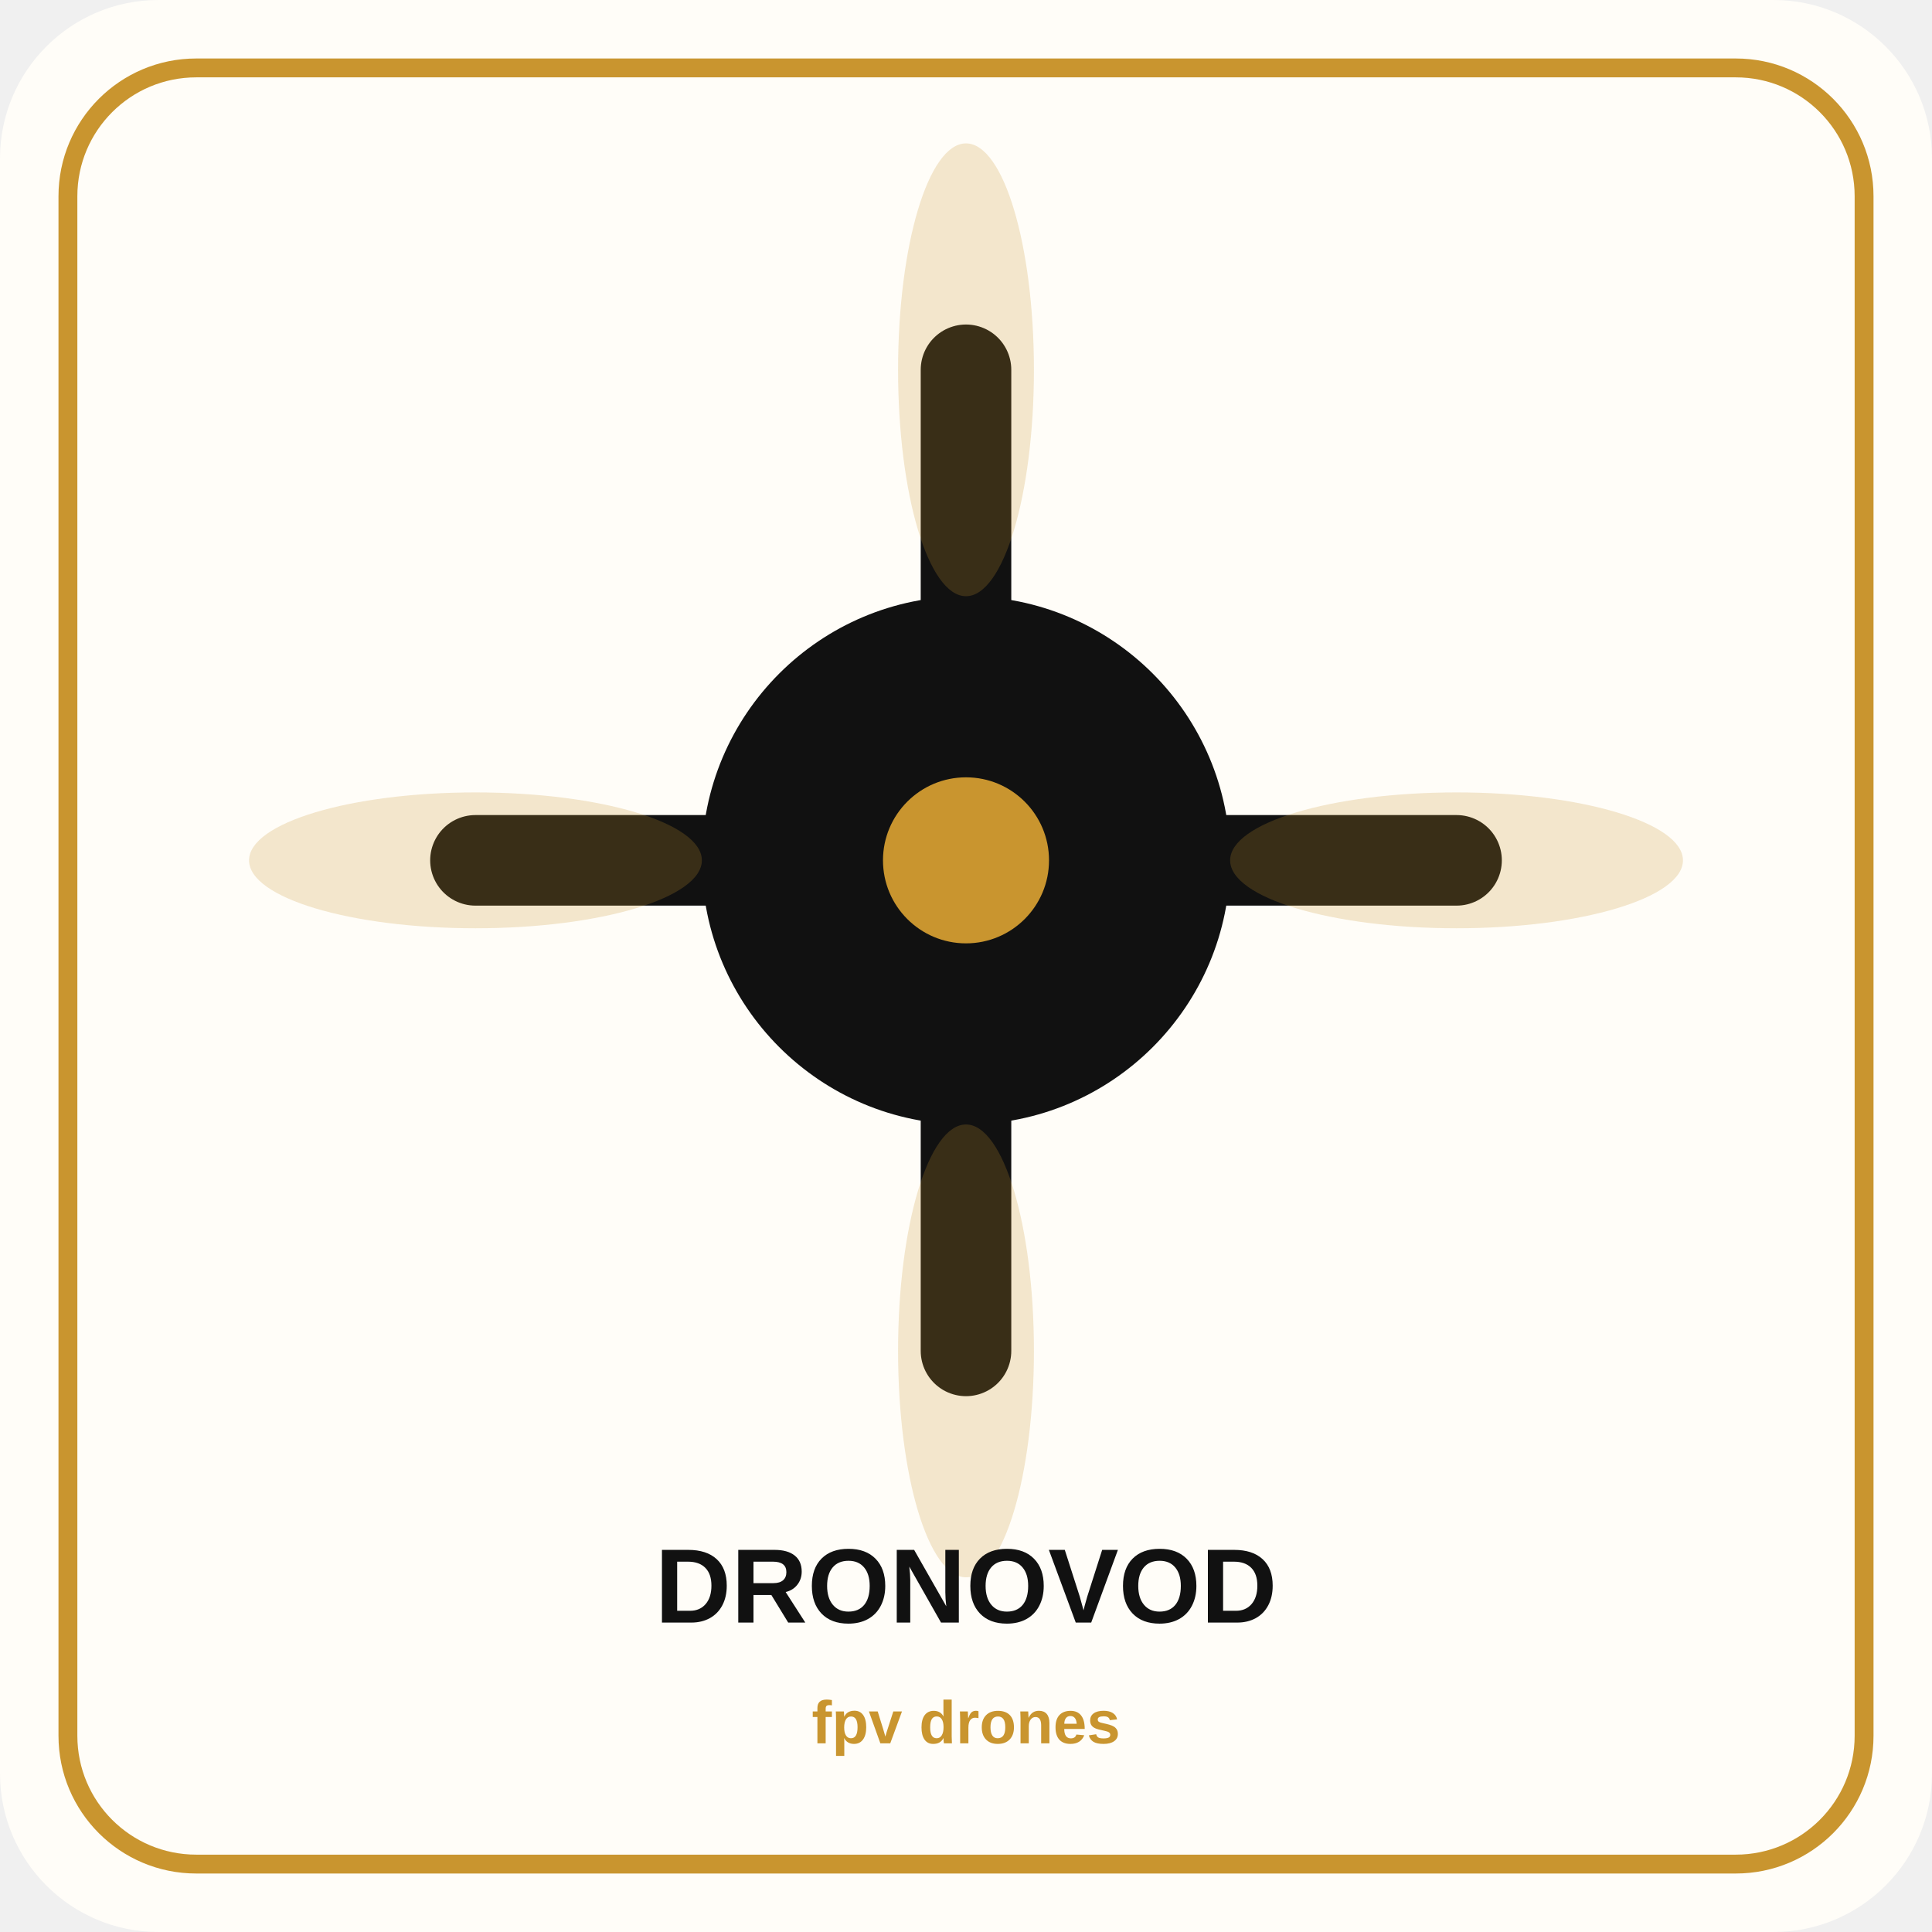
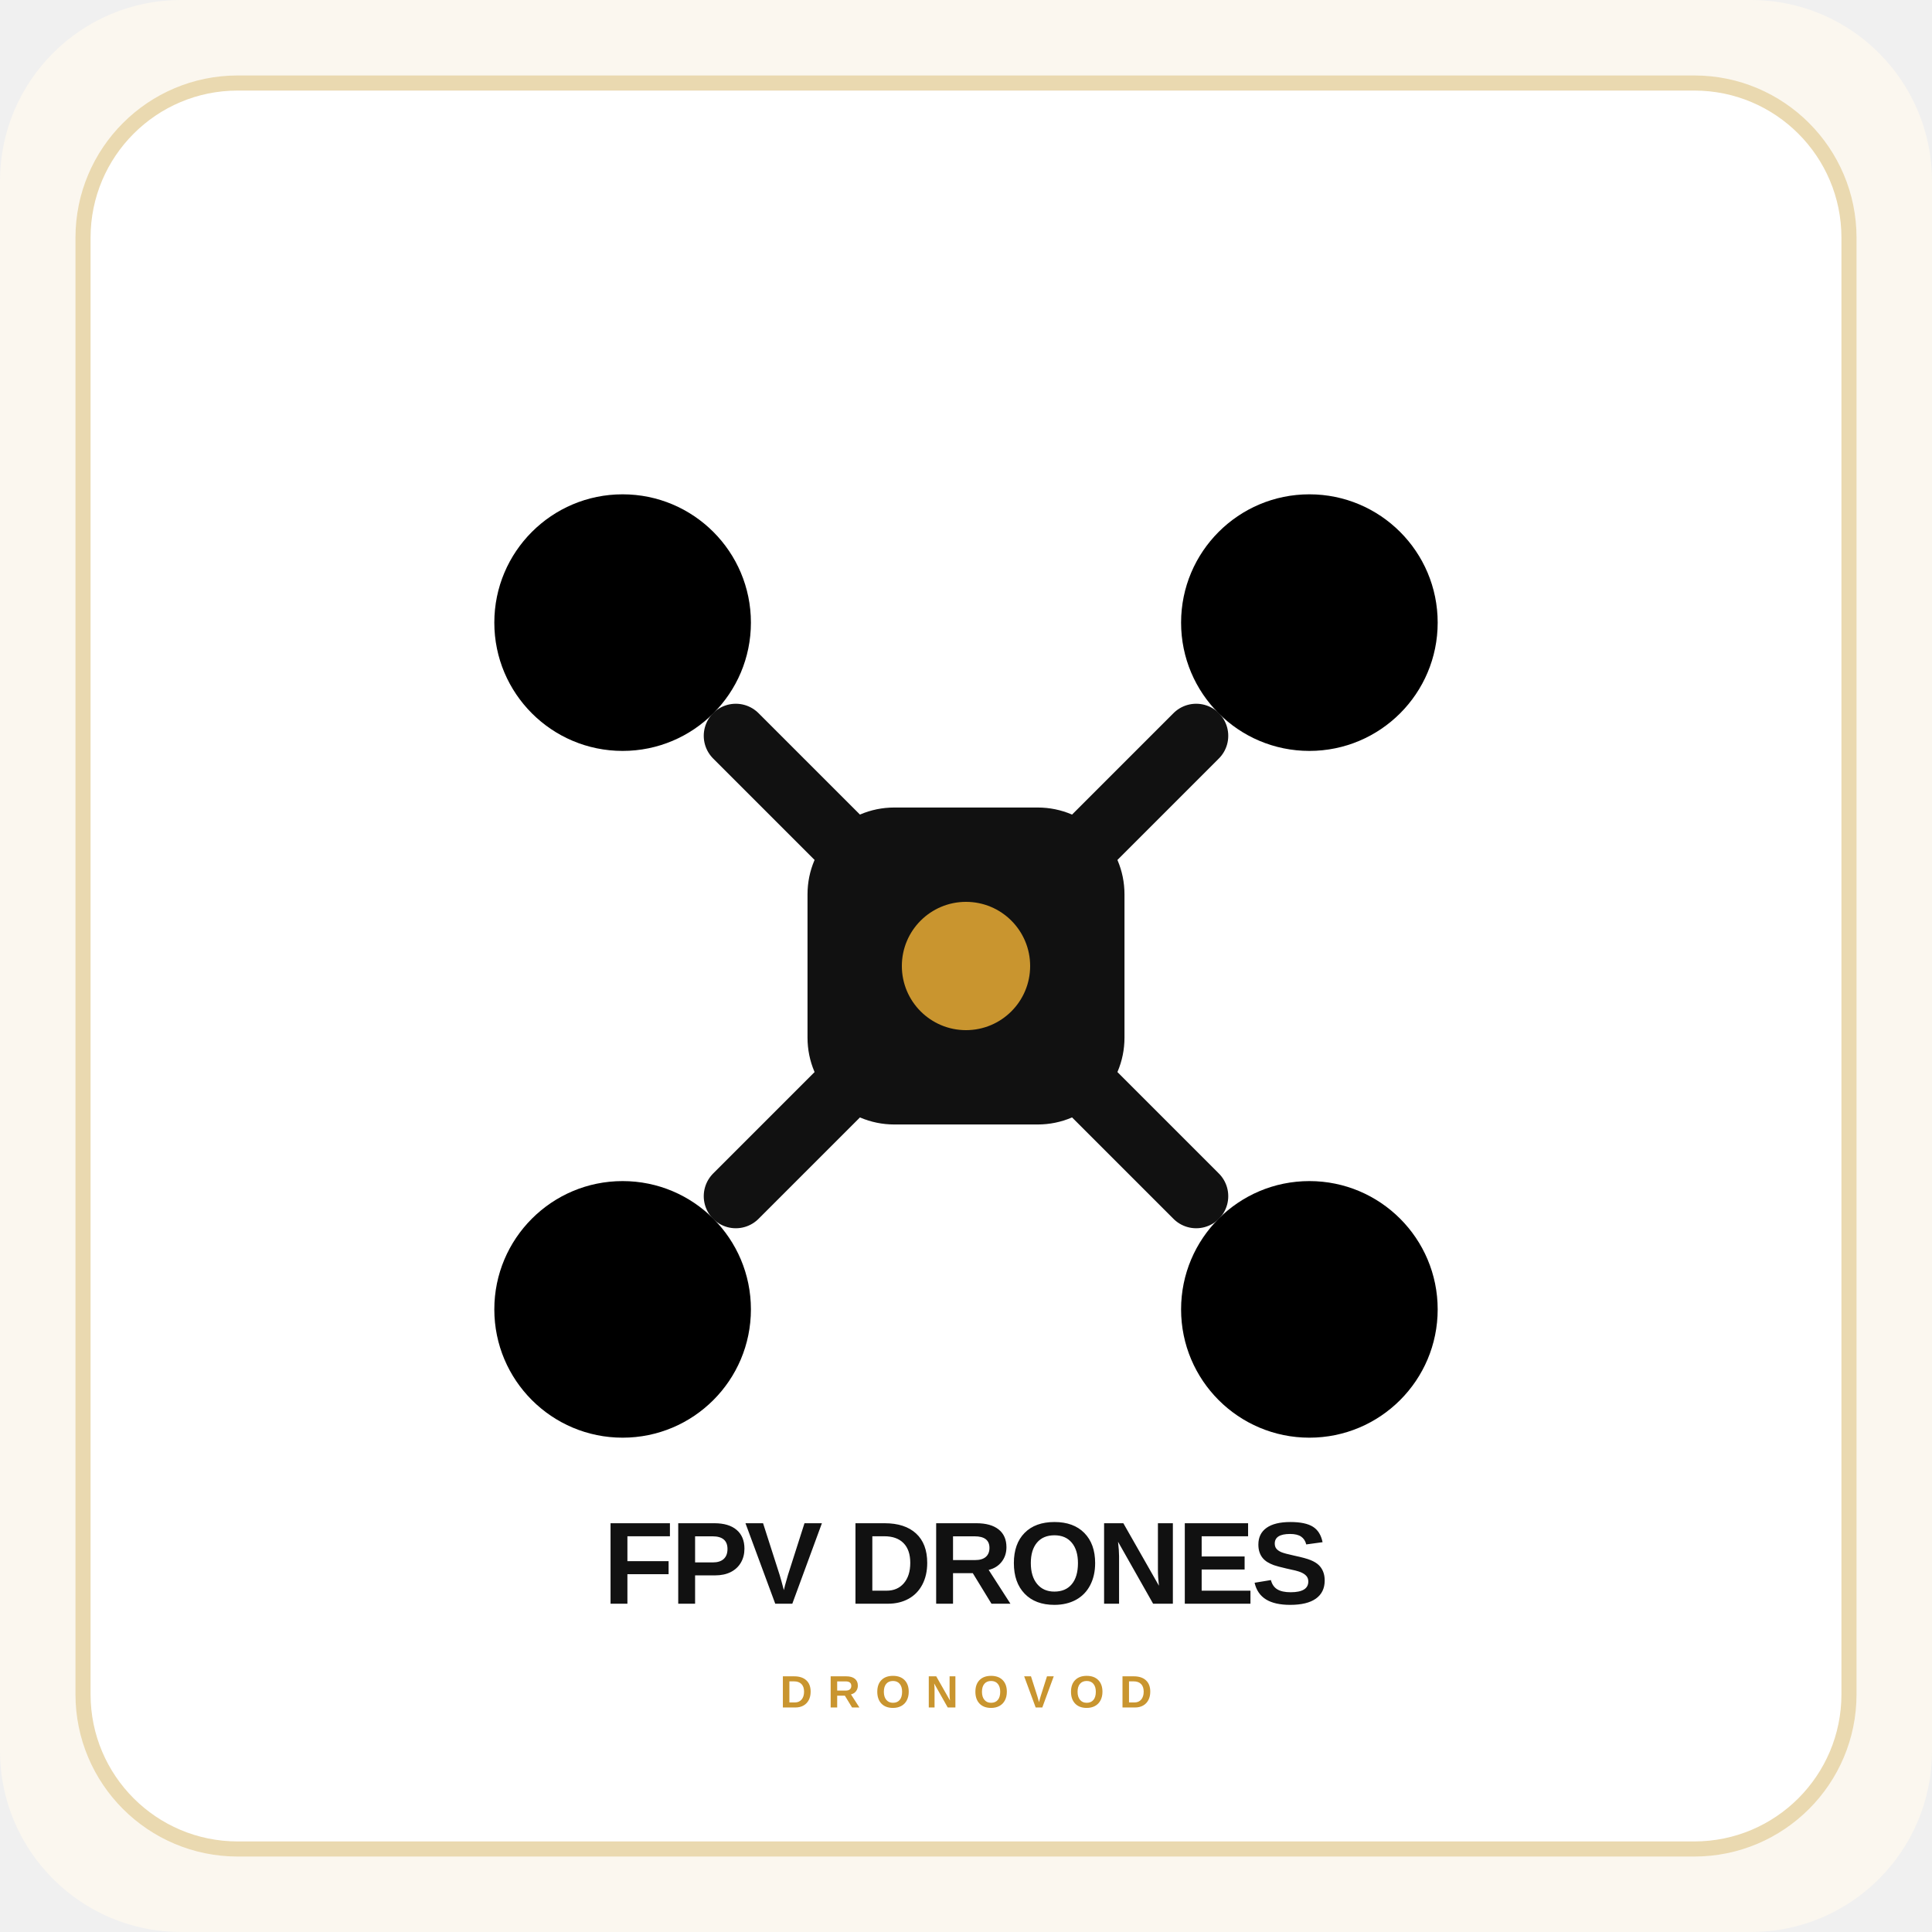
- <svg xmlns="http://www.w3.org/2000/svg" viewBox="0 0 512 512">
-   <rect width="512" height="512" rx="42" fill="#fffdf8" />
-   <rect x="18" y="18" width="476" height="476" rx="34" fill="none" stroke="#c9952f" stroke-width="5" />
-   <circle cx="256" cy="228" r="70" fill="#111" />
-   <circle cx="256" cy="228" r="22" fill="#c9952f" />
-   <path d="M256 98v70M256 288v70M126 228h70M316 228h70" stroke="#111" stroke-width="24" stroke-linecap="round" />
-   <ellipse cx="126" cy="228" rx="60" ry="18" fill="#c9952f" opacity=".22" />
-   <ellipse cx="386" cy="228" rx="60" ry="18" fill="#c9952f" opacity=".22" />
-   <ellipse cx="256" cy="98" rx="18" ry="60" fill="#c9952f" opacity=".22" />
-   <ellipse cx="256" cy="358" rx="18" ry="60" fill="#c9952f" opacity=".22" />
-   <text x="256" y="430" text-anchor="middle" font-family="Arial, sans-serif" font-weight="900" font-size="28" fill="#111">DRONOVOD</text>
-   <text x="256" y="462" text-anchor="middle" font-family="Arial, sans-serif" font-weight="700" font-size="16" fill="#c9952f">fpv drones</text>
+ <svg xmlns="http://www.w3.org/2000/svg" viewBox="0 0 1024 1024">
+   <rect width="1024" height="1024" rx="96" fill="#fbf7ef" />
+   <rect x="44" y="44" width="936" height="936" rx="82" fill="#fff" stroke="#ead9b0" stroke-width="8" />
+   <circle cx="330" cy="330" r="68" />
+   <circle cx="694" cy="330" r="68" />
+   <circle cx="330" cy="694" r="68" />
+   <circle cx="694" cy="694" r="68" />
+   <path d="M390 390L512 512M634 390L512 512M390 634L512 512M634 634L512 512" stroke="#111" stroke-width="34" stroke-linecap="round" />
+   <rect x="428" y="428" width="168" height="168" rx="46" fill="#111" />
+   <circle cx="512" cy="512" r="34" fill="#c9952f" />
+   <text x="512" y="850" text-anchor="middle" font-family="Arial, Helvetica, sans-serif" font-size="62" font-weight="900" fill="#111" letter-spacing="-2">FPV DRONES</text>
+   <text x="512" y="905" text-anchor="middle" font-family="Arial, Helvetica, sans-serif" font-size="24" font-weight="700" fill="#c9952f" letter-spacing="8">DRONOVOD</text>
</svg>
